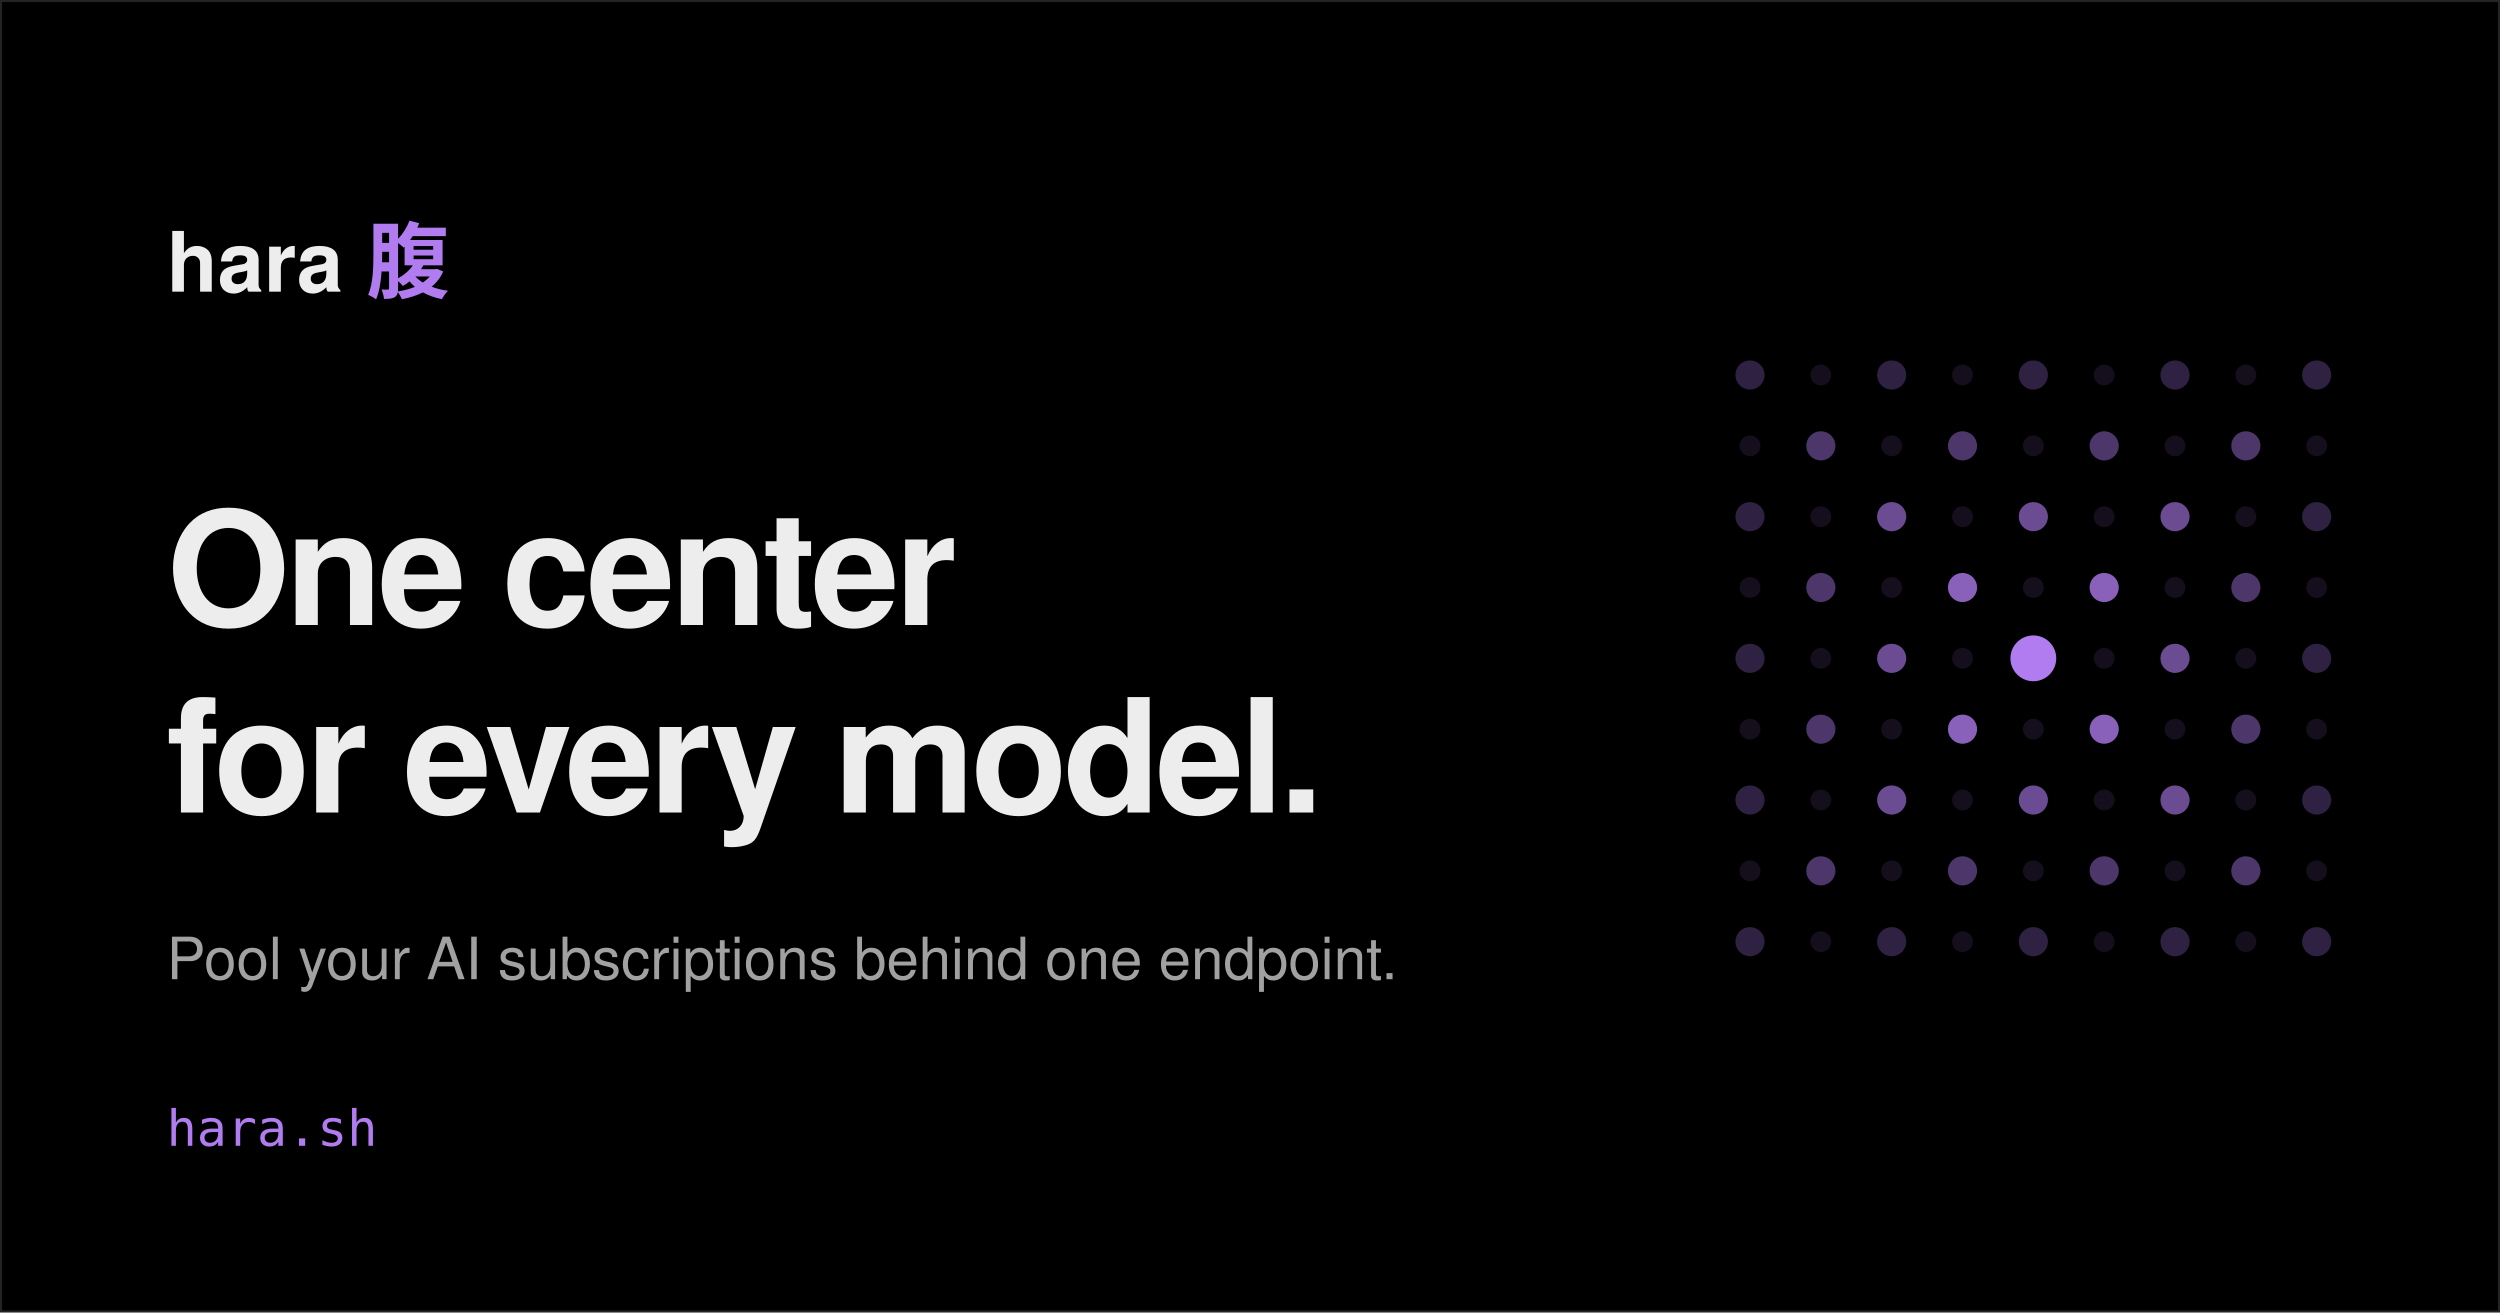
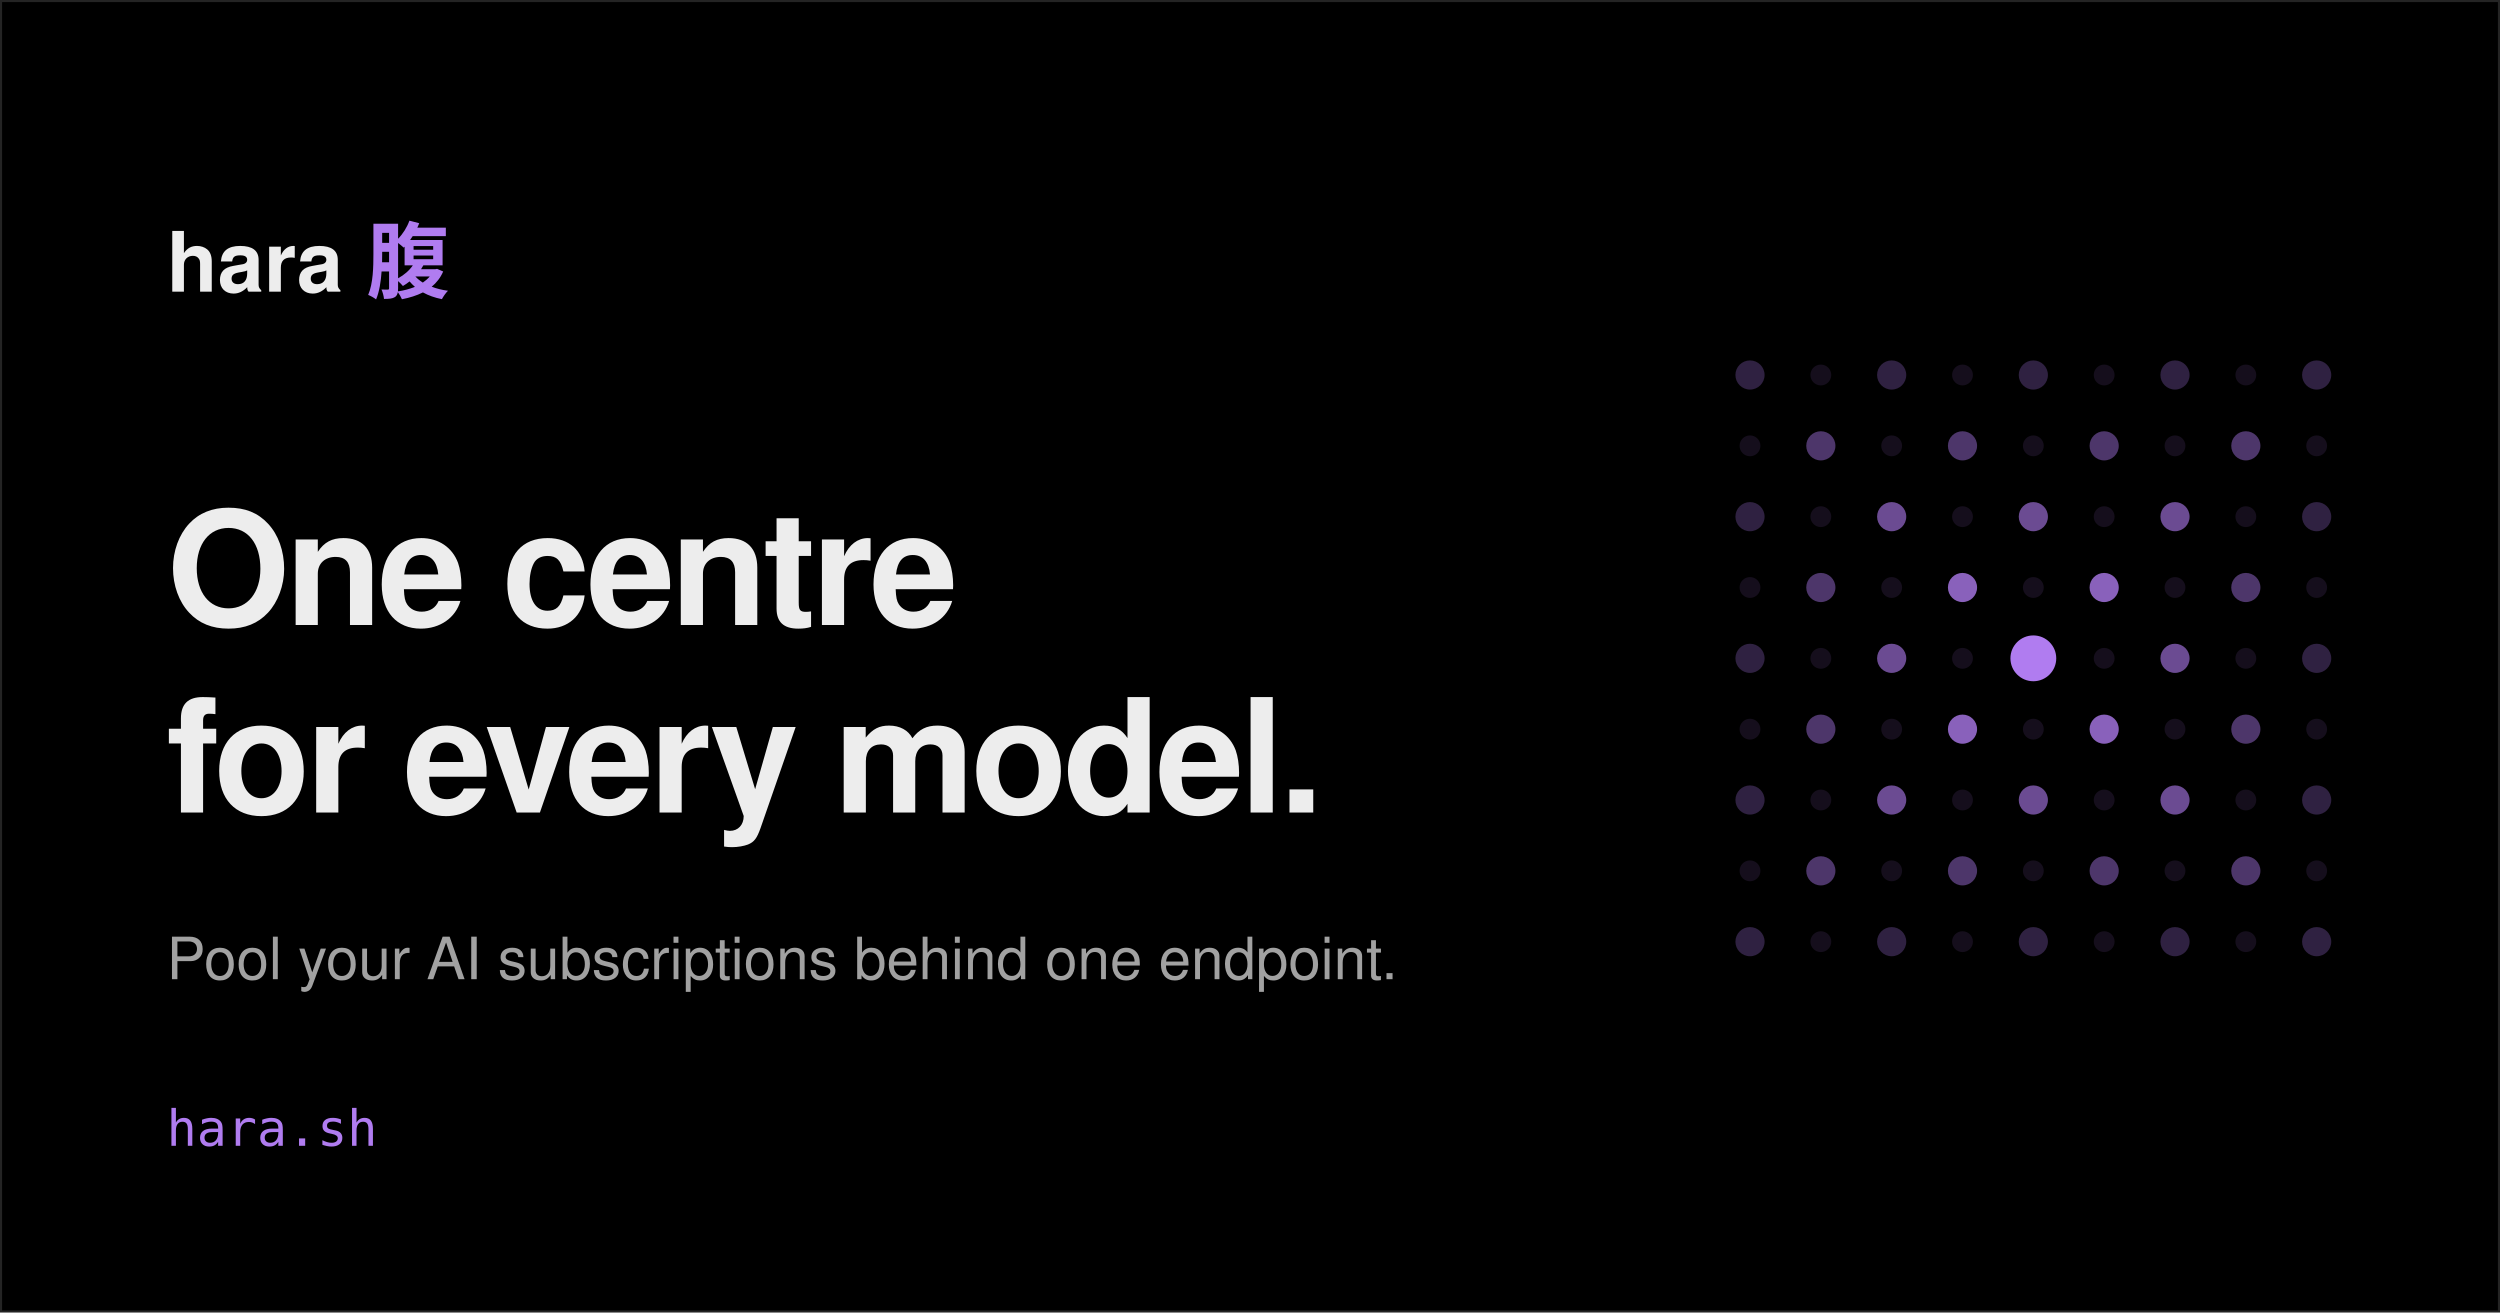
<svg xmlns="http://www.w3.org/2000/svg" width="1200" height="630" viewBox="0 0 1200 630">
  <rect width="1200" height="630" fill="#000000" />
  <rect x="0.5" y="0.5" width="1199" height="629" fill="none" stroke="#ffffff24" />
  <text x="80" y="140" font-family="Helvetica Neue, Helvetica, Arial, sans-serif" font-size="40" font-weight="700" fill="#ededed">hara <tspan fill="#b07cf0">腹</tspan>
  </text>
-   <text x="80" y="300" font-family="Helvetica Neue, Helvetica, Arial, sans-serif" font-size="76" font-weight="700" letter-spacing="-2" fill="#ededed">One center</text>
+   <text x="80" y="300" font-family="Helvetica Neue, Helvetica, Arial, sans-serif" font-size="76" font-weight="700" letter-spacing="-2" fill="#ededed">One centre</text>
  <text x="80" y="390" font-family="Helvetica Neue, Helvetica, Arial, sans-serif" font-size="76" font-weight="700" letter-spacing="-2" fill="#ededed">for every model.</text>
  <text x="80" y="470" font-family="Helvetica Neue, Helvetica, Arial, sans-serif" font-size="28" fill="#a1a1a1">Pool your AI subscriptions behind one endpoint.</text>
  <text x="80" y="550" font-family="Menlo, monospace" font-size="24" fill="#b07cf0">hara.sh</text>
  <circle cx="840" cy="180" r="7" fill="#b07cf0" fill-opacity="0.27" />
  <circle cx="874" cy="180" r="5" fill="#b07cf0" fill-opacity="0.12" />
  <circle cx="908" cy="180" r="7" fill="#b07cf0" fill-opacity="0.27" />
  <circle cx="942" cy="180" r="5" fill="#b07cf0" fill-opacity="0.12" />
  <circle cx="976" cy="180" r="7" fill="#b07cf0" fill-opacity="0.27" />
  <circle cx="1010" cy="180" r="5" fill="#b07cf0" fill-opacity="0.12" />
  <circle cx="1044" cy="180" r="7" fill="#b07cf0" fill-opacity="0.27" />
  <circle cx="1078" cy="180" r="5" fill="#b07cf0" fill-opacity="0.12" />
  <circle cx="1112" cy="180" r="7" fill="#b07cf0" fill-opacity="0.27" />
  <circle cx="840" cy="214" r="5" fill="#b07cf0" fill-opacity="0.12" />
  <circle cx="874" cy="214" r="7" fill="#b07cf0" fill-opacity="0.44" />
  <circle cx="908" cy="214" r="5" fill="#b07cf0" fill-opacity="0.12" />
  <circle cx="942" cy="214" r="7" fill="#b07cf0" fill-opacity="0.44" />
  <circle cx="976" cy="214" r="5" fill="#b07cf0" fill-opacity="0.12" />
  <circle cx="1010" cy="214" r="7" fill="#b07cf0" fill-opacity="0.44" />
  <circle cx="1044" cy="214" r="5" fill="#b07cf0" fill-opacity="0.12" />
  <circle cx="1078" cy="214" r="7" fill="#b07cf0" fill-opacity="0.44" />
  <circle cx="1112" cy="214" r="5" fill="#b07cf0" fill-opacity="0.12" />
  <circle cx="840" cy="248" r="7" fill="#b07cf0" fill-opacity="0.27" />
  <circle cx="874" cy="248" r="5" fill="#b07cf0" fill-opacity="0.12" />
  <circle cx="908" cy="248" r="7" fill="#b07cf0" fill-opacity="0.61" />
  <circle cx="942" cy="248" r="5" fill="#b07cf0" fill-opacity="0.12" />
  <circle cx="976" cy="248" r="7" fill="#b07cf0" fill-opacity="0.61" />
  <circle cx="1010" cy="248" r="5" fill="#b07cf0" fill-opacity="0.12" />
  <circle cx="1044" cy="248" r="7" fill="#b07cf0" fill-opacity="0.61" />
  <circle cx="1078" cy="248" r="5" fill="#b07cf0" fill-opacity="0.12" />
  <circle cx="1112" cy="248" r="7" fill="#b07cf0" fill-opacity="0.27" />
  <circle cx="840" cy="282" r="5" fill="#b07cf0" fill-opacity="0.12" />
  <circle cx="874" cy="282" r="7" fill="#b07cf0" fill-opacity="0.44" />
  <circle cx="908" cy="282" r="5" fill="#b07cf0" fill-opacity="0.12" />
  <circle cx="942" cy="282" r="7" fill="#b07cf0" fill-opacity="0.78" />
  <circle cx="976" cy="282" r="5" fill="#b07cf0" fill-opacity="0.12" />
  <circle cx="1010" cy="282" r="7" fill="#b07cf0" fill-opacity="0.78" />
  <circle cx="1044" cy="282" r="5" fill="#b07cf0" fill-opacity="0.12" />
  <circle cx="1078" cy="282" r="7" fill="#b07cf0" fill-opacity="0.44" />
  <circle cx="1112" cy="282" r="5" fill="#b07cf0" fill-opacity="0.12" />
  <circle cx="840" cy="316" r="7" fill="#b07cf0" fill-opacity="0.27" />
  <circle cx="874" cy="316" r="5" fill="#b07cf0" fill-opacity="0.12" />
  <circle cx="908" cy="316" r="7" fill="#b07cf0" fill-opacity="0.61" />
  <circle cx="942" cy="316" r="5" fill="#b07cf0" fill-opacity="0.12" />
  <circle cx="976" cy="316" r="11" fill="#b07cf0" />
  <circle cx="1010" cy="316" r="5" fill="#b07cf0" fill-opacity="0.12" />
  <circle cx="1044" cy="316" r="7" fill="#b07cf0" fill-opacity="0.61" />
  <circle cx="1078" cy="316" r="5" fill="#b07cf0" fill-opacity="0.12" />
  <circle cx="1112" cy="316" r="7" fill="#b07cf0" fill-opacity="0.27" />
  <circle cx="840" cy="350" r="5" fill="#b07cf0" fill-opacity="0.12" />
  <circle cx="874" cy="350" r="7" fill="#b07cf0" fill-opacity="0.44" />
  <circle cx="908" cy="350" r="5" fill="#b07cf0" fill-opacity="0.12" />
  <circle cx="942" cy="350" r="7" fill="#b07cf0" fill-opacity="0.78" />
  <circle cx="976" cy="350" r="5" fill="#b07cf0" fill-opacity="0.12" />
  <circle cx="1010" cy="350" r="7" fill="#b07cf0" fill-opacity="0.78" />
  <circle cx="1044" cy="350" r="5" fill="#b07cf0" fill-opacity="0.12" />
  <circle cx="1078" cy="350" r="7" fill="#b07cf0" fill-opacity="0.44" />
  <circle cx="1112" cy="350" r="5" fill="#b07cf0" fill-opacity="0.12" />
  <circle cx="840" cy="384" r="7" fill="#b07cf0" fill-opacity="0.27" />
  <circle cx="874" cy="384" r="5" fill="#b07cf0" fill-opacity="0.12" />
  <circle cx="908" cy="384" r="7" fill="#b07cf0" fill-opacity="0.61" />
  <circle cx="942" cy="384" r="5" fill="#b07cf0" fill-opacity="0.12" />
  <circle cx="976" cy="384" r="7" fill="#b07cf0" fill-opacity="0.61" />
  <circle cx="1010" cy="384" r="5" fill="#b07cf0" fill-opacity="0.12" />
  <circle cx="1044" cy="384" r="7" fill="#b07cf0" fill-opacity="0.61" />
  <circle cx="1078" cy="384" r="5" fill="#b07cf0" fill-opacity="0.12" />
  <circle cx="1112" cy="384" r="7" fill="#b07cf0" fill-opacity="0.27" />
  <circle cx="840" cy="418" r="5" fill="#b07cf0" fill-opacity="0.12" />
  <circle cx="874" cy="418" r="7" fill="#b07cf0" fill-opacity="0.44" />
  <circle cx="908" cy="418" r="5" fill="#b07cf0" fill-opacity="0.12" />
  <circle cx="942" cy="418" r="7" fill="#b07cf0" fill-opacity="0.44" />
  <circle cx="976" cy="418" r="5" fill="#b07cf0" fill-opacity="0.12" />
  <circle cx="1010" cy="418" r="7" fill="#b07cf0" fill-opacity="0.44" />
  <circle cx="1044" cy="418" r="5" fill="#b07cf0" fill-opacity="0.12" />
  <circle cx="1078" cy="418" r="7" fill="#b07cf0" fill-opacity="0.44" />
  <circle cx="1112" cy="418" r="5" fill="#b07cf0" fill-opacity="0.12" />
  <circle cx="840" cy="452" r="7" fill="#b07cf0" fill-opacity="0.27" />
  <circle cx="874" cy="452" r="5" fill="#b07cf0" fill-opacity="0.12" />
  <circle cx="908" cy="452" r="7" fill="#b07cf0" fill-opacity="0.27" />
  <circle cx="942" cy="452" r="5" fill="#b07cf0" fill-opacity="0.12" />
  <circle cx="976" cy="452" r="7" fill="#b07cf0" fill-opacity="0.27" />
  <circle cx="1010" cy="452" r="5" fill="#b07cf0" fill-opacity="0.12" />
  <circle cx="1044" cy="452" r="7" fill="#b07cf0" fill-opacity="0.27" />
  <circle cx="1078" cy="452" r="5" fill="#b07cf0" fill-opacity="0.12" />
  <circle cx="1112" cy="452" r="7" fill="#b07cf0" fill-opacity="0.27" />
</svg>
